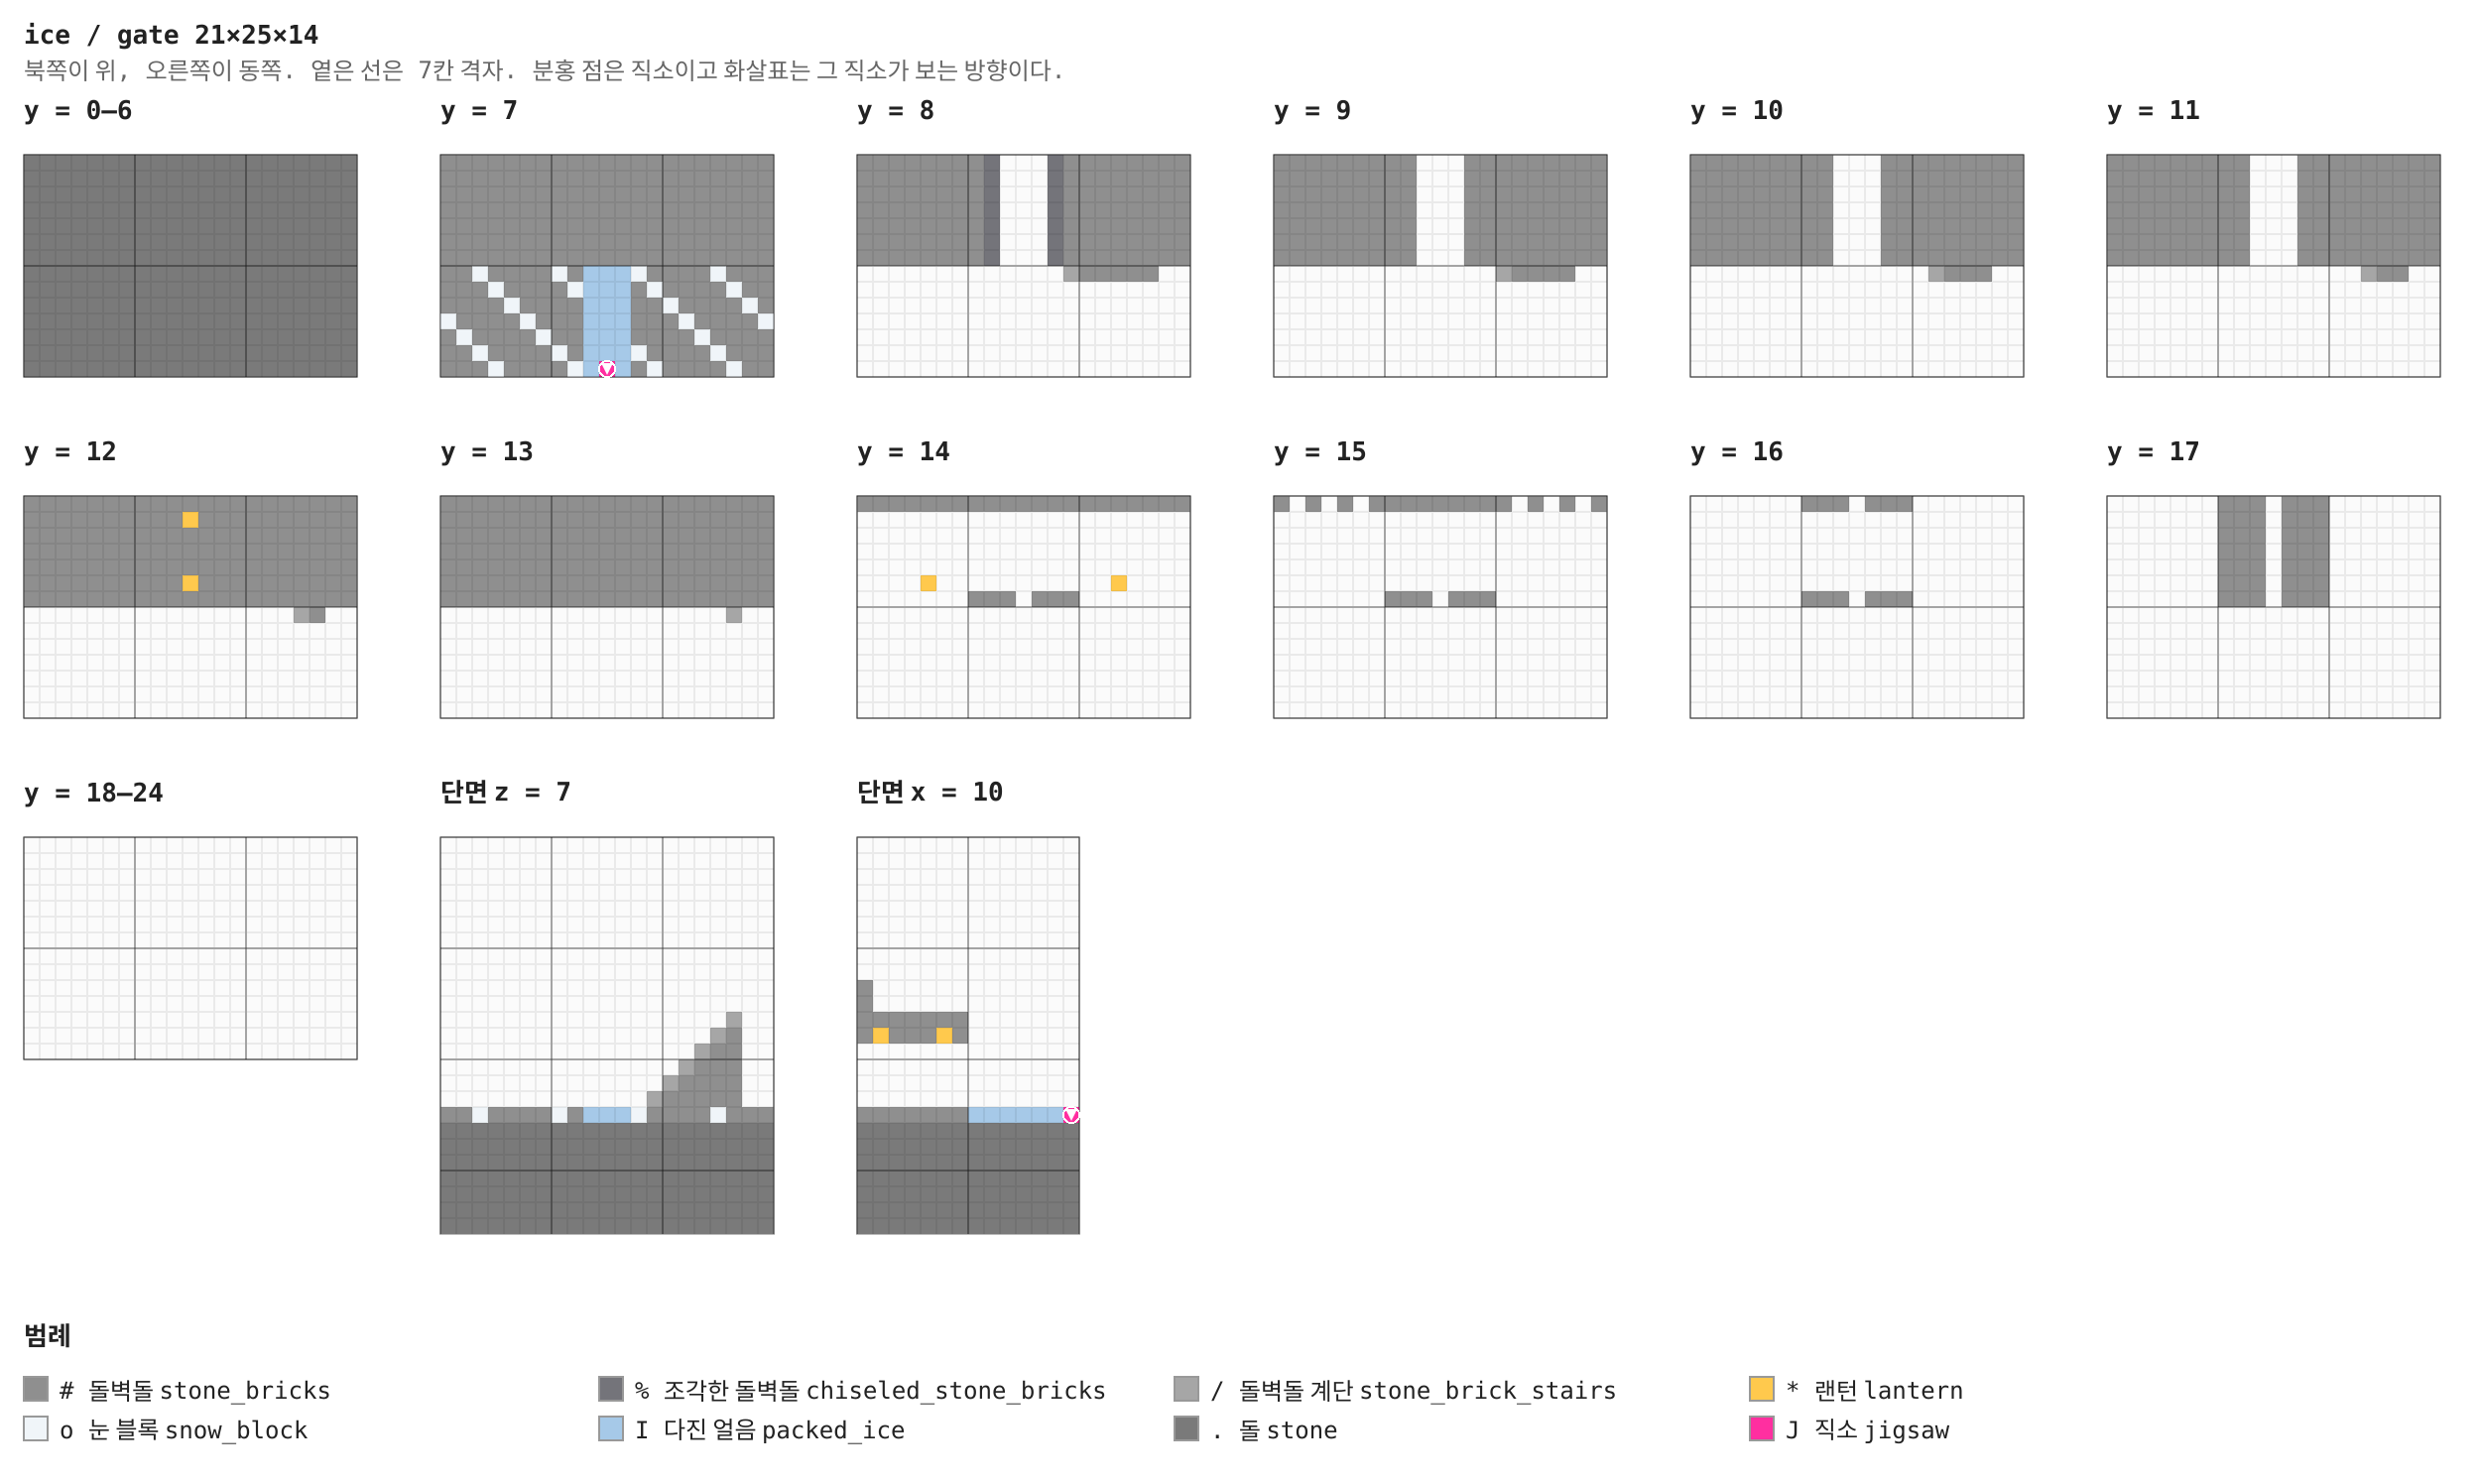
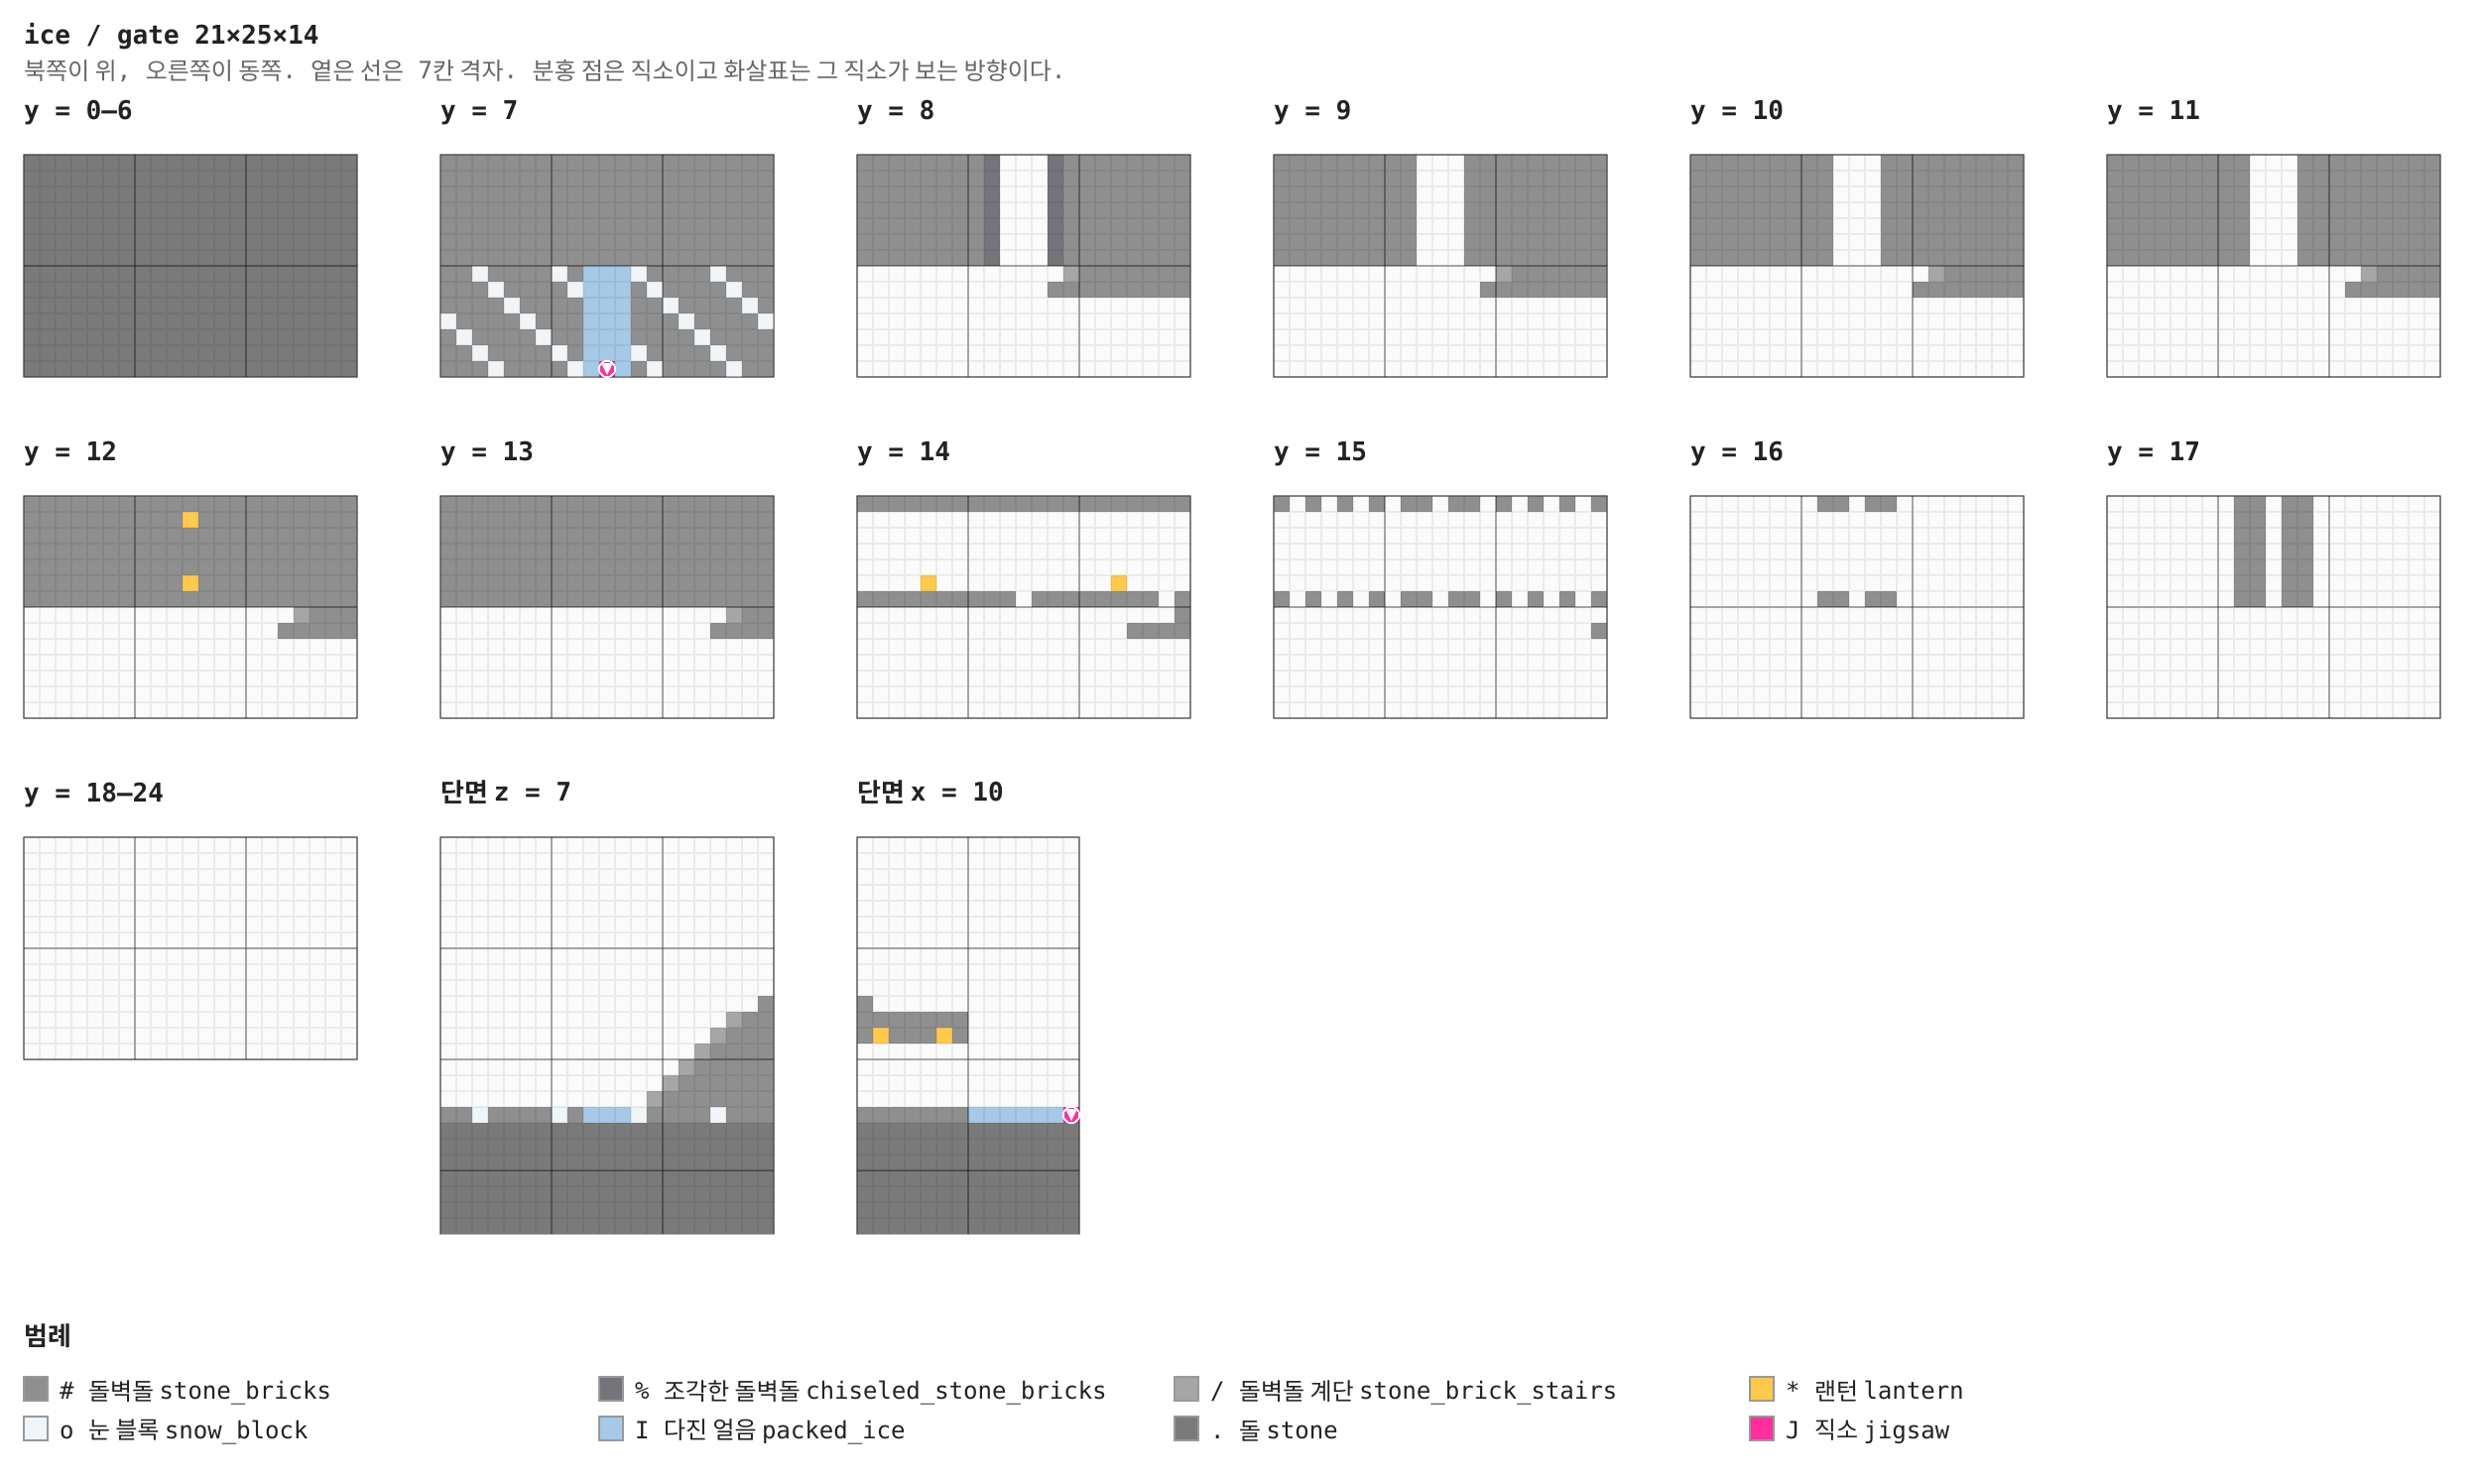
<svg xmlns="http://www.w3.org/2000/svg" width="1250" height="748" viewBox="0 0 1250 748" shape-rendering="crispEdges" font-family="Consolas,'Malgun Gothic','Noto Sans KR',monospace">
  <style>text{fill:#222;shape-rendering:auto}.cap{font-size:13px;font-weight:bold}.leg{font-size:12px}.sub{font-size:12px;fill:#666}.tick{font-size:8px;fill:#999;text-anchor:middle}.arrow{font-size:10px;fill:#fff;text-anchor:middle}.fine{stroke:#000;stroke-opacity:.07;stroke-width:1;fill:none}.grid{stroke:#000;stroke-opacity:.30;stroke-width:1}</style>
  <rect width="100%" height="100%" fill="#fff" />
  <text x="12" y="22" class="cap" font-size="16">ice / gate   21×25×14</text>
  <text x="12" y="40" class="sub">북쪽이 위, 오른쪽이 동쪽. 옅은 선은 7칸 격자. 분홍 점은 직소이고 화살표는 그 직소가 보는 방향이다.</text>
  <text x="12" y="60" class="cap">y = 0–6</text>
  <rect x="12" y="78" width="168" height="112" fill="#fbfbfb" stroke="#bbb" />
  <path transform="translate(12,78) scale(8)" fill="#7a7a7a" d="M0 0h21v1h-21zM0 1h21v1h-21zM0 2h21v1h-21zM0 3h21v1h-21zM0 4h21v1h-21zM0 5h21v1h-21zM0 6h21v1h-21zM0 7h21v1h-21zM0 8h21v1h-21zM0 9h21v1h-21zM0 10h21v1h-21zM0 11h21v1h-21zM0 12h21v1h-21zM0 13h21v1h-21z" />
  <path class="fine" d="M20 78v112M28 78v112M36 78v112M44 78v112M52 78v112M60 78v112M68 78v112M76 78v112M84 78v112M92 78v112M100 78v112M108 78v112M116 78v112M124 78v112M132 78v112M140 78v112M148 78v112M156 78v112M164 78v112M172 78v112M12 86h168M12 94h168M12 102h168M12 110h168M12 118h168M12 126h168M12 134h168M12 142h168M12 150h168M12 158h168M12 166h168M12 174h168M12 182h168" />
  <line x1="12" y1="78" x2="12" y2="190" class="grid" />
  <line x1="68" y1="78" x2="68" y2="190" class="grid" />
  <line x1="124" y1="78" x2="124" y2="190" class="grid" />
  <line x1="180" y1="78" x2="180" y2="190" class="grid" />
  <line x1="12" y1="78" x2="180" y2="78" class="grid" />
  <line x1="12" y1="134" x2="180" y2="134" class="grid" />
  <line x1="12" y1="190" x2="180" y2="190" class="grid" />
  <text x="222" y="60" class="cap">y = 7</text>
  <rect x="222" y="78" width="168" height="112" fill="#fbfbfb" stroke="#bbb" />
  <path transform="translate(222,78) scale(8)" fill="#8f8f8f" d="M0 0h21v1h-21zM0 1h21v1h-21zM0 2h21v1h-21zM0 3h21v1h-21zM0 4h21v1h-21zM0 5h21v1h-21zM0 6h21v1h-21zM0 7h2v1h-2zM3 7h4v1h-4zM8 7h1v1h-1zM13 7h4v1h-4zM18 7h3v1h-3zM0 8h3v1h-3zM4 8h4v1h-4zM12 8h1v1h-1zM14 8h4v1h-4zM19 8h2v1h-2zM0 9h4v1h-4zM5 9h4v1h-4zM12 9h2v1h-2zM15 9h4v1h-4zM20 9h1v1h-1zM1 10h4v1h-4zM6 10h3v1h-3zM12 10h3v1h-3zM16 10h4v1h-4zM0 11h1v1h-1zM2 11h4v1h-4zM7 11h2v1h-2zM12 11h4v1h-4zM17 11h4v1h-4zM0 12h2v1h-2zM3 12h4v1h-4zM8 12h1v1h-1zM13 12h4v1h-4zM18 12h3v1h-3zM0 13h3v1h-3zM4 13h4v1h-4zM12 13h1v1h-1zM14 13h4v1h-4zM19 13h2v1h-2z" />
  <path transform="translate(222,78) scale(8)" fill="#f0f5f9" d="M2 7h1v1h-1zM7 7h1v1h-1zM12 7h1v1h-1zM17 7h1v1h-1zM3 8h1v1h-1zM8 8h1v1h-1zM13 8h1v1h-1zM18 8h1v1h-1zM4 9h1v1h-1zM14 9h1v1h-1zM19 9h1v1h-1zM0 10h1v1h-1zM5 10h1v1h-1zM15 10h1v1h-1zM20 10h1v1h-1zM1 11h1v1h-1zM6 11h1v1h-1zM16 11h1v1h-1zM2 12h1v1h-1zM7 12h1v1h-1zM12 12h1v1h-1zM17 12h1v1h-1zM3 13h1v1h-1zM8 13h1v1h-1zM13 13h1v1h-1zM18 13h1v1h-1z" />
  <path transform="translate(222,78) scale(8)" fill="#a6c9e8" d="M9 7h3v1h-3zM9 8h3v1h-3zM9 9h3v1h-3zM9 10h3v1h-3zM9 11h3v1h-3zM9 12h3v1h-3zM9 13h1v1h-1zM11 13h1v1h-1z" />
  <path transform="translate(222,78) scale(8)" fill="#ff2fa0" d="M10 13h1v1h-1z" />
  <path class="fine" d="M230 78v112M238 78v112M246 78v112M254 78v112M262 78v112M270 78v112M278 78v112M286 78v112M294 78v112M302 78v112M310 78v112M318 78v112M326 78v112M334 78v112M342 78v112M350 78v112M358 78v112M366 78v112M374 78v112M382 78v112M222 86h168M222 94h168M222 102h168M222 110h168M222 118h168M222 126h168M222 134h168M222 142h168M222 150h168M222 158h168M222 166h168M222 174h168M222 182h168" />
  <line x1="222" y1="78" x2="222" y2="190" class="grid" />
  <line x1="278" y1="78" x2="278" y2="190" class="grid" />
  <line x1="334" y1="78" x2="334" y2="190" class="grid" />
  <line x1="390" y1="78" x2="390" y2="190" class="grid" />
  <line x1="222" y1="78" x2="390" y2="78" class="grid" />
  <line x1="222" y1="134" x2="390" y2="134" class="grid" />
  <line x1="222" y1="190" x2="390" y2="190" class="grid" />
  <circle cx="306.0" cy="186.0" r="4.0" fill="#ff2fa0" stroke="#fff" />
  <text x="306.0" y="188.6" class="arrow" font-size="7.2">▼</text>
  <text x="432" y="60" class="cap">y = 8</text>
  <rect x="432" y="78" width="168" height="112" fill="#fbfbfb" stroke="#bbb" />
-   <path transform="translate(432,78) scale(8)" fill="#8f8f8f" d="M0 0h8v1h-8zM13 0h8v1h-8zM0 1h8v1h-8zM13 1h8v1h-8zM0 2h8v1h-8zM13 2h8v1h-8zM0 3h8v1h-8zM13 3h8v1h-8zM0 4h8v1h-8zM13 4h8v1h-8zM0 5h8v1h-8zM13 5h8v1h-8zM0 6h8v1h-8zM13 6h8v1h-8zM14 7h5v1h-5z" />
+   <path transform="translate(432,78) scale(8)" fill="#8f8f8f" d="M0 0h8v1h-8zM13 0h8v1h-8zM0 1h8v1h-8zM13 1h8v1h-8zM0 2h8v1h-8zM13 2h8v1h-8zM0 3h8v1h-8zM13 3h8v1h-8zM0 4h8v1h-8zM13 4h8v1h-8zM0 5h8v1h-8zM13 5h8v1h-8zM0 6h8v1h-8zM13 6h8v1h-8zM14 7h7v1h-7zM12 8h9v1h-9z" />
  <path transform="translate(432,78) scale(8)" fill="#74747a" d="M8 0h1v1h-1zM12 0h1v1h-1zM8 1h1v1h-1zM12 1h1v1h-1zM8 2h1v1h-1zM12 2h1v1h-1zM8 3h1v1h-1zM12 3h1v1h-1zM8 4h1v1h-1zM12 4h1v1h-1zM8 5h1v1h-1zM12 5h1v1h-1zM8 6h1v1h-1zM12 6h1v1h-1z" />
  <path transform="translate(432,78) scale(8)" fill="#a6a6a6" d="M13 7h1v1h-1z" />
  <path class="fine" d="M440 78v112M448 78v112M456 78v112M464 78v112M472 78v112M480 78v112M488 78v112M496 78v112M504 78v112M512 78v112M520 78v112M528 78v112M536 78v112M544 78v112M552 78v112M560 78v112M568 78v112M576 78v112M584 78v112M592 78v112M432 86h168M432 94h168M432 102h168M432 110h168M432 118h168M432 126h168M432 134h168M432 142h168M432 150h168M432 158h168M432 166h168M432 174h168M432 182h168" />
  <line x1="432" y1="78" x2="432" y2="190" class="grid" />
  <line x1="488" y1="78" x2="488" y2="190" class="grid" />
  <line x1="544" y1="78" x2="544" y2="190" class="grid" />
  <line x1="600" y1="78" x2="600" y2="190" class="grid" />
  <line x1="432" y1="78" x2="600" y2="78" class="grid" />
  <line x1="432" y1="134" x2="600" y2="134" class="grid" />
  <line x1="432" y1="190" x2="600" y2="190" class="grid" />
  <text x="642" y="60" class="cap">y = 9</text>
  <rect x="642" y="78" width="168" height="112" fill="#fbfbfb" stroke="#bbb" />
-   <path transform="translate(642,78) scale(8)" fill="#8f8f8f" d="M0 0h9v1h-9zM12 0h9v1h-9zM0 1h9v1h-9zM12 1h9v1h-9zM0 2h9v1h-9zM12 2h9v1h-9zM0 3h9v1h-9zM12 3h9v1h-9zM0 4h9v1h-9zM12 4h9v1h-9zM0 5h9v1h-9zM12 5h9v1h-9zM0 6h9v1h-9zM12 6h9v1h-9zM15 7h4v1h-4z" />
+   <path transform="translate(642,78) scale(8)" fill="#8f8f8f" d="M0 0h9v1h-9zM12 0h9v1h-9zM0 1h9v1h-9zM12 1h9v1h-9zM0 2h9v1h-9zM12 2h9v1h-9zM0 3h9v1h-9zM12 3h9v1h-9zM0 4h9v1h-9zM12 4h9v1h-9zM0 5h9v1h-9zM12 5h9v1h-9zM0 6h9v1h-9zM12 6h9v1h-9zM15 7h6v1h-6zM13 8h8v1h-8z" />
  <path transform="translate(642,78) scale(8)" fill="#a6a6a6" d="M14 7h1v1h-1z" />
  <path class="fine" d="M650 78v112M658 78v112M666 78v112M674 78v112M682 78v112M690 78v112M698 78v112M706 78v112M714 78v112M722 78v112M730 78v112M738 78v112M746 78v112M754 78v112M762 78v112M770 78v112M778 78v112M786 78v112M794 78v112M802 78v112M642 86h168M642 94h168M642 102h168M642 110h168M642 118h168M642 126h168M642 134h168M642 142h168M642 150h168M642 158h168M642 166h168M642 174h168M642 182h168" />
  <line x1="642" y1="78" x2="642" y2="190" class="grid" />
  <line x1="698" y1="78" x2="698" y2="190" class="grid" />
  <line x1="754" y1="78" x2="754" y2="190" class="grid" />
  <line x1="810" y1="78" x2="810" y2="190" class="grid" />
  <line x1="642" y1="78" x2="810" y2="78" class="grid" />
  <line x1="642" y1="134" x2="810" y2="134" class="grid" />
  <line x1="642" y1="190" x2="810" y2="190" class="grid" />
  <text x="852" y="60" class="cap">y = 10</text>
  <rect x="852" y="78" width="168" height="112" fill="#fbfbfb" stroke="#bbb" />
-   <path transform="translate(852,78) scale(8)" fill="#8f8f8f" d="M0 0h9v1h-9zM12 0h9v1h-9zM0 1h9v1h-9zM12 1h9v1h-9zM0 2h9v1h-9zM12 2h9v1h-9zM0 3h9v1h-9zM12 3h9v1h-9zM0 4h9v1h-9zM12 4h9v1h-9zM0 5h9v1h-9zM12 5h9v1h-9zM0 6h9v1h-9zM12 6h9v1h-9zM16 7h3v1h-3z" />
+   <path transform="translate(852,78) scale(8)" fill="#8f8f8f" d="M0 0h9v1h-9zM12 0h9v1h-9zM0 1h9v1h-9zM12 1h9v1h-9zM0 2h9v1h-9zM12 2h9v1h-9zM0 3h9v1h-9zM12 3h9v1h-9zM0 4h9v1h-9zM12 4h9v1h-9zM0 5h9v1h-9zM12 5h9v1h-9zM0 6h9v1h-9zM12 6h9v1h-9zM16 7h5v1h-5zM14 8h7v1h-7z" />
  <path transform="translate(852,78) scale(8)" fill="#a6a6a6" d="M15 7h1v1h-1z" />
  <path class="fine" d="M860 78v112M868 78v112M876 78v112M884 78v112M892 78v112M900 78v112M908 78v112M916 78v112M924 78v112M932 78v112M940 78v112M948 78v112M956 78v112M964 78v112M972 78v112M980 78v112M988 78v112M996 78v112M1004 78v112M1012 78v112M852 86h168M852 94h168M852 102h168M852 110h168M852 118h168M852 126h168M852 134h168M852 142h168M852 150h168M852 158h168M852 166h168M852 174h168M852 182h168" />
  <line x1="852" y1="78" x2="852" y2="190" class="grid" />
  <line x1="908" y1="78" x2="908" y2="190" class="grid" />
  <line x1="964" y1="78" x2="964" y2="190" class="grid" />
  <line x1="1020" y1="78" x2="1020" y2="190" class="grid" />
  <line x1="852" y1="78" x2="1020" y2="78" class="grid" />
  <line x1="852" y1="134" x2="1020" y2="134" class="grid" />
  <line x1="852" y1="190" x2="1020" y2="190" class="grid" />
  <text x="1062" y="60" class="cap">y = 11</text>
  <rect x="1062" y="78" width="168" height="112" fill="#fbfbfb" stroke="#bbb" />
-   <path transform="translate(1062,78) scale(8)" fill="#8f8f8f" d="M0 0h9v1h-9zM12 0h9v1h-9zM0 1h9v1h-9zM12 1h9v1h-9zM0 2h9v1h-9zM12 2h9v1h-9zM0 3h9v1h-9zM12 3h9v1h-9zM0 4h9v1h-9zM12 4h9v1h-9zM0 5h9v1h-9zM12 5h9v1h-9zM0 6h9v1h-9zM12 6h9v1h-9zM17 7h2v1h-2z" />
+   <path transform="translate(1062,78) scale(8)" fill="#8f8f8f" d="M0 0h9v1h-9zM12 0h9v1h-9zM0 1h9v1h-9zM12 1h9v1h-9zM0 2h9v1h-9zM12 2h9v1h-9zM0 3h9v1h-9zM12 3h9v1h-9zM0 4h9v1h-9zM12 4h9v1h-9zM0 5h9v1h-9zM12 5h9v1h-9zM0 6h9v1h-9zM12 6h9v1h-9zM17 7h4v1h-4zM15 8h6v1h-6z" />
  <path transform="translate(1062,78) scale(8)" fill="#a6a6a6" d="M16 7h1v1h-1z" />
  <path class="fine" d="M1070 78v112M1078 78v112M1086 78v112M1094 78v112M1102 78v112M1110 78v112M1118 78v112M1126 78v112M1134 78v112M1142 78v112M1150 78v112M1158 78v112M1166 78v112M1174 78v112M1182 78v112M1190 78v112M1198 78v112M1206 78v112M1214 78v112M1222 78v112M1062 86h168M1062 94h168M1062 102h168M1062 110h168M1062 118h168M1062 126h168M1062 134h168M1062 142h168M1062 150h168M1062 158h168M1062 166h168M1062 174h168M1062 182h168" />
  <line x1="1062" y1="78" x2="1062" y2="190" class="grid" />
  <line x1="1118" y1="78" x2="1118" y2="190" class="grid" />
  <line x1="1174" y1="78" x2="1174" y2="190" class="grid" />
  <line x1="1230" y1="78" x2="1230" y2="190" class="grid" />
  <line x1="1062" y1="78" x2="1230" y2="78" class="grid" />
  <line x1="1062" y1="134" x2="1230" y2="134" class="grid" />
  <line x1="1062" y1="190" x2="1230" y2="190" class="grid" />
  <text x="12" y="232" class="cap">y = 12</text>
  <rect x="12" y="250" width="168" height="112" fill="#fbfbfb" stroke="#bbb" />
-   <path transform="translate(12,250) scale(8)" fill="#8f8f8f" d="M0 0h21v1h-21zM0 1h10v1h-10zM11 1h10v1h-10zM0 2h21v1h-21zM0 3h21v1h-21zM0 4h21v1h-21zM0 5h10v1h-10zM11 5h10v1h-10zM0 6h21v1h-21zM18 7h1v1h-1z" />
+   <path transform="translate(12,250) scale(8)" fill="#8f8f8f" d="M0 0h21v1h-21zM0 1h10v1h-10zM11 1h10v1h-10zM0 2h21v1h-21zM0 3h21v1h-21zM0 4h21v1h-21zM0 5h10v1h-10zM11 5h10v1h-10zM0 6h21v1h-21zM18 7h3v1h-3zM16 8h5v1h-5z" />
  <path transform="translate(12,250) scale(8)" fill="#ffc94d" d="M10 1h1v1h-1zM10 5h1v1h-1z" />
  <path transform="translate(12,250) scale(8)" fill="#a6a6a6" d="M17 7h1v1h-1z" />
  <path class="fine" d="M20 250v112M28 250v112M36 250v112M44 250v112M52 250v112M60 250v112M68 250v112M76 250v112M84 250v112M92 250v112M100 250v112M108 250v112M116 250v112M124 250v112M132 250v112M140 250v112M148 250v112M156 250v112M164 250v112M172 250v112M12 258h168M12 266h168M12 274h168M12 282h168M12 290h168M12 298h168M12 306h168M12 314h168M12 322h168M12 330h168M12 338h168M12 346h168M12 354h168" />
  <line x1="12" y1="250" x2="12" y2="362" class="grid" />
  <line x1="68" y1="250" x2="68" y2="362" class="grid" />
  <line x1="124" y1="250" x2="124" y2="362" class="grid" />
  <line x1="180" y1="250" x2="180" y2="362" class="grid" />
  <line x1="12" y1="250" x2="180" y2="250" class="grid" />
  <line x1="12" y1="306" x2="180" y2="306" class="grid" />
  <line x1="12" y1="362" x2="180" y2="362" class="grid" />
  <text x="222" y="232" class="cap">y = 13</text>
  <rect x="222" y="250" width="168" height="112" fill="#fbfbfb" stroke="#bbb" />
-   <path transform="translate(222,250) scale(8)" fill="#8f8f8f" d="M0 0h21v1h-21zM0 1h21v1h-21zM0 2h21v1h-21zM0 3h21v1h-21zM0 4h21v1h-21zM0 5h21v1h-21zM0 6h21v1h-21z" />
+   <path transform="translate(222,250) scale(8)" fill="#8f8f8f" d="M0 0h21v1h-21zM0 1h21v1h-21zM0 2h21v1h-21zM0 3h21v1h-21zM0 4h21v1h-21zM0 5h21v1h-21zM0 6h21v1h-21zM19 7h2v1h-2zM17 8h4v1h-4z" />
  <path transform="translate(222,250) scale(8)" fill="#a6a6a6" d="M18 7h1v1h-1z" />
  <path class="fine" d="M230 250v112M238 250v112M246 250v112M254 250v112M262 250v112M270 250v112M278 250v112M286 250v112M294 250v112M302 250v112M310 250v112M318 250v112M326 250v112M334 250v112M342 250v112M350 250v112M358 250v112M366 250v112M374 250v112M382 250v112M222 258h168M222 266h168M222 274h168M222 282h168M222 290h168M222 298h168M222 306h168M222 314h168M222 322h168M222 330h168M222 338h168M222 346h168M222 354h168" />
  <line x1="222" y1="250" x2="222" y2="362" class="grid" />
  <line x1="278" y1="250" x2="278" y2="362" class="grid" />
  <line x1="334" y1="250" x2="334" y2="362" class="grid" />
  <line x1="390" y1="250" x2="390" y2="362" class="grid" />
  <line x1="222" y1="250" x2="390" y2="250" class="grid" />
  <line x1="222" y1="306" x2="390" y2="306" class="grid" />
  <line x1="222" y1="362" x2="390" y2="362" class="grid" />
  <text x="432" y="232" class="cap">y = 14</text>
  <rect x="432" y="250" width="168" height="112" fill="#fbfbfb" stroke="#bbb" />
-   <path transform="translate(432,250) scale(8)" fill="#8f8f8f" d="M0 0h21v1h-21zM7 6h3v1h-3zM11 6h3v1h-3z" />
+   <path transform="translate(432,250) scale(8)" fill="#8f8f8f" d="M0 0h21v1h-21zM0 6h10v1h-10zM11 6h8v1h-8zM20 6h1v1h-1zM20 7h1v1h-1zM17 8h4v1h-4z" />
  <path transform="translate(432,250) scale(8)" fill="#ffc94d" d="M4 5h1v1h-1zM16 5h1v1h-1z" />
  <path class="fine" d="M440 250v112M448 250v112M456 250v112M464 250v112M472 250v112M480 250v112M488 250v112M496 250v112M504 250v112M512 250v112M520 250v112M528 250v112M536 250v112M544 250v112M552 250v112M560 250v112M568 250v112M576 250v112M584 250v112M592 250v112M432 258h168M432 266h168M432 274h168M432 282h168M432 290h168M432 298h168M432 306h168M432 314h168M432 322h168M432 330h168M432 338h168M432 346h168M432 354h168" />
  <line x1="432" y1="250" x2="432" y2="362" class="grid" />
  <line x1="488" y1="250" x2="488" y2="362" class="grid" />
  <line x1="544" y1="250" x2="544" y2="362" class="grid" />
  <line x1="600" y1="250" x2="600" y2="362" class="grid" />
  <line x1="432" y1="250" x2="600" y2="250" class="grid" />
  <line x1="432" y1="306" x2="600" y2="306" class="grid" />
  <line x1="432" y1="362" x2="600" y2="362" class="grid" />
  <text x="642" y="232" class="cap">y = 15</text>
  <rect x="642" y="250" width="168" height="112" fill="#fbfbfb" stroke="#bbb" />
-   <path transform="translate(642,250) scale(8)" fill="#8f8f8f" d="M0 0h1v1h-1zM2 0h1v1h-1zM4 0h1v1h-1zM6 0h9v1h-9zM16 0h1v1h-1zM18 0h1v1h-1zM20 0h1v1h-1zM7 6h3v1h-3zM11 6h3v1h-3z" />
+   <path transform="translate(642,250) scale(8)" fill="#8f8f8f" d="M0 0h1v1h-1zM2 0h1v1h-1zM4 0h1v1h-1zM6 0h1v1h-1zM8 0h2v1h-2zM11 0h2v1h-2zM14 0h1v1h-1zM16 0h1v1h-1zM18 0h1v1h-1zM20 0h1v1h-1zM0 6h1v1h-1zM2 6h1v1h-1zM4 6h1v1h-1zM6 6h1v1h-1zM8 6h2v1h-2zM11 6h2v1h-2zM14 6h1v1h-1zM16 6h1v1h-1zM18 6h1v1h-1zM20 6h1v1h-1zM20 8h1v1h-1z" />
  <path class="fine" d="M650 250v112M658 250v112M666 250v112M674 250v112M682 250v112M690 250v112M698 250v112M706 250v112M714 250v112M722 250v112M730 250v112M738 250v112M746 250v112M754 250v112M762 250v112M770 250v112M778 250v112M786 250v112M794 250v112M802 250v112M642 258h168M642 266h168M642 274h168M642 282h168M642 290h168M642 298h168M642 306h168M642 314h168M642 322h168M642 330h168M642 338h168M642 346h168M642 354h168" />
  <line x1="642" y1="250" x2="642" y2="362" class="grid" />
  <line x1="698" y1="250" x2="698" y2="362" class="grid" />
  <line x1="754" y1="250" x2="754" y2="362" class="grid" />
  <line x1="810" y1="250" x2="810" y2="362" class="grid" />
  <line x1="642" y1="250" x2="810" y2="250" class="grid" />
  <line x1="642" y1="306" x2="810" y2="306" class="grid" />
  <line x1="642" y1="362" x2="810" y2="362" class="grid" />
  <text x="852" y="232" class="cap">y = 16</text>
  <rect x="852" y="250" width="168" height="112" fill="#fbfbfb" stroke="#bbb" />
-   <path transform="translate(852,250) scale(8)" fill="#8f8f8f" d="M7 0h3v1h-3zM11 0h3v1h-3zM7 6h3v1h-3zM11 6h3v1h-3z" />
+   <path transform="translate(852,250) scale(8)" fill="#8f8f8f" d="M8 0h2v1h-2zM11 0h2v1h-2zM8 6h2v1h-2zM11 6h2v1h-2z" />
  <path class="fine" d="M860 250v112M868 250v112M876 250v112M884 250v112M892 250v112M900 250v112M908 250v112M916 250v112M924 250v112M932 250v112M940 250v112M948 250v112M956 250v112M964 250v112M972 250v112M980 250v112M988 250v112M996 250v112M1004 250v112M1012 250v112M852 258h168M852 266h168M852 274h168M852 282h168M852 290h168M852 298h168M852 306h168M852 314h168M852 322h168M852 330h168M852 338h168M852 346h168M852 354h168" />
  <line x1="852" y1="250" x2="852" y2="362" class="grid" />
  <line x1="908" y1="250" x2="908" y2="362" class="grid" />
  <line x1="964" y1="250" x2="964" y2="362" class="grid" />
  <line x1="1020" y1="250" x2="1020" y2="362" class="grid" />
  <line x1="852" y1="250" x2="1020" y2="250" class="grid" />
  <line x1="852" y1="306" x2="1020" y2="306" class="grid" />
  <line x1="852" y1="362" x2="1020" y2="362" class="grid" />
  <text x="1062" y="232" class="cap">y = 17</text>
  <rect x="1062" y="250" width="168" height="112" fill="#fbfbfb" stroke="#bbb" />
-   <path transform="translate(1062,250) scale(8)" fill="#8f8f8f" d="M7 0h3v1h-3zM11 0h3v1h-3zM7 1h3v1h-3zM11 1h3v1h-3zM7 2h3v1h-3zM11 2h3v1h-3zM7 3h3v1h-3zM11 3h3v1h-3zM7 4h3v1h-3zM11 4h3v1h-3zM7 5h3v1h-3zM11 5h3v1h-3zM7 6h3v1h-3zM11 6h3v1h-3z" />
+   <path transform="translate(1062,250) scale(8)" fill="#8f8f8f" d="M8 0h2v1h-2zM11 0h2v1h-2zM8 1h2v1h-2zM11 1h2v1h-2zM8 2h2v1h-2zM11 2h2v1h-2zM8 3h2v1h-2zM11 3h2v1h-2zM8 4h2v1h-2zM11 4h2v1h-2zM8 5h2v1h-2zM11 5h2v1h-2zM8 6h2v1h-2zM11 6h2v1h-2z" />
  <path class="fine" d="M1070 250v112M1078 250v112M1086 250v112M1094 250v112M1102 250v112M1110 250v112M1118 250v112M1126 250v112M1134 250v112M1142 250v112M1150 250v112M1158 250v112M1166 250v112M1174 250v112M1182 250v112M1190 250v112M1198 250v112M1206 250v112M1214 250v112M1222 250v112M1062 258h168M1062 266h168M1062 274h168M1062 282h168M1062 290h168M1062 298h168M1062 306h168M1062 314h168M1062 322h168M1062 330h168M1062 338h168M1062 346h168M1062 354h168" />
  <line x1="1062" y1="250" x2="1062" y2="362" class="grid" />
  <line x1="1118" y1="250" x2="1118" y2="362" class="grid" />
  <line x1="1174" y1="250" x2="1174" y2="362" class="grid" />
  <line x1="1230" y1="250" x2="1230" y2="362" class="grid" />
  <line x1="1062" y1="250" x2="1230" y2="250" class="grid" />
  <line x1="1062" y1="306" x2="1230" y2="306" class="grid" />
  <line x1="1062" y1="362" x2="1230" y2="362" class="grid" />
  <text x="12" y="404" class="cap">y = 18–24</text>
  <rect x="12" y="422" width="168" height="112" fill="#fbfbfb" stroke="#bbb" />
  <path class="fine" d="M20 422v112M28 422v112M36 422v112M44 422v112M52 422v112M60 422v112M68 422v112M76 422v112M84 422v112M92 422v112M100 422v112M108 422v112M116 422v112M124 422v112M132 422v112M140 422v112M148 422v112M156 422v112M164 422v112M172 422v112M12 430h168M12 438h168M12 446h168M12 454h168M12 462h168M12 470h168M12 478h168M12 486h168M12 494h168M12 502h168M12 510h168M12 518h168M12 526h168" />
  <line x1="12" y1="422" x2="12" y2="534" class="grid" />
  <line x1="68" y1="422" x2="68" y2="534" class="grid" />
  <line x1="124" y1="422" x2="124" y2="534" class="grid" />
  <line x1="180" y1="422" x2="180" y2="534" class="grid" />
  <line x1="12" y1="422" x2="180" y2="422" class="grid" />
  <line x1="12" y1="478" x2="180" y2="478" class="grid" />
  <line x1="12" y1="534" x2="180" y2="534" class="grid" />
  <text x="222" y="404" class="cap">단면 z = 7</text>
  <rect x="222" y="422" width="168" height="200" fill="#fbfbfb" stroke="#bbb" />
+   <path transform="translate(222,422) scale(8)" fill="#8f8f8f" d="M20 10h1v1h-1zM19 11h2v1h-2zM18 12h3v1h-3zM17 13h4v1h-4zM16 14h5v1h-5zM15 15h6v1h-6zM14 16h7v1h-7zM0 17h2v1h-2zM3 17h4v1h-4zM8 17h1v1h-1zM13 17h4v1h-4zM18 17h3v1h-3z" />
  <path transform="translate(222,422) scale(8)" fill="#a6a6a6" d="M18 11h1v1h-1zM17 12h1v1h-1zM16 13h1v1h-1zM15 14h1v1h-1zM14 15h1v1h-1zM13 16h1v1h-1z" />
-   <path transform="translate(222,422) scale(8)" fill="#8f8f8f" d="M18 12h1v1h-1zM17 13h2v1h-2zM16 14h3v1h-3zM15 15h4v1h-4zM14 16h5v1h-5zM0 17h2v1h-2zM3 17h4v1h-4zM8 17h1v1h-1zM13 17h4v1h-4zM18 17h3v1h-3z" />
  <path transform="translate(222,422) scale(8)" fill="#f0f5f9" d="M2 17h1v1h-1zM7 17h1v1h-1zM12 17h1v1h-1zM17 17h1v1h-1z" />
  <path transform="translate(222,422) scale(8)" fill="#a6c9e8" d="M9 17h3v1h-3z" />
  <path transform="translate(222,422) scale(8)" fill="#7a7a7a" d="M0 18h21v1h-21zM0 19h21v1h-21zM0 20h21v1h-21zM0 21h21v1h-21zM0 22h21v1h-21zM0 23h21v1h-21zM0 24h21v1h-21z" />
  <path class="fine" d="M230 422v200M238 422v200M246 422v200M254 422v200M262 422v200M270 422v200M278 422v200M286 422v200M294 422v200M302 422v200M310 422v200M318 422v200M326 422v200M334 422v200M342 422v200M350 422v200M358 422v200M366 422v200M374 422v200M382 422v200M222 430h168M222 438h168M222 446h168M222 454h168M222 462h168M222 470h168M222 478h168M222 486h168M222 494h168M222 502h168M222 510h168M222 518h168M222 526h168M222 534h168M222 542h168M222 550h168M222 558h168M222 566h168M222 574h168M222 582h168M222 590h168M222 598h168M222 606h168M222 614h168" />
  <line x1="222" y1="422" x2="222" y2="622" class="grid" />
  <line x1="278" y1="422" x2="278" y2="622" class="grid" />
  <line x1="334" y1="422" x2="334" y2="622" class="grid" />
  <line x1="390" y1="422" x2="390" y2="622" class="grid" />
  <line x1="222" y1="422" x2="390" y2="422" class="grid" />
  <line x1="222" y1="478" x2="390" y2="478" class="grid" />
  <line x1="222" y1="534" x2="390" y2="534" class="grid" />
  <line x1="222" y1="590" x2="390" y2="590" class="grid" />
  <text x="432" y="404" class="cap">단면 x = 10</text>
  <rect x="432" y="422" width="112" height="200" fill="#fbfbfb" stroke="#bbb" />
-   <path transform="translate(432,422) scale(8)" fill="#8f8f8f" d="M0 9h1v1h-1zM0 10h1v1h-1zM0 11h7v1h-7zM0 12h1v1h-1zM2 12h3v1h-3zM6 12h1v1h-1zM0 17h7v1h-7z" />
+   <path transform="translate(432,422) scale(8)" fill="#8f8f8f" d="M0 10h1v1h-1zM0 11h7v1h-7zM0 12h1v1h-1zM2 12h3v1h-3zM6 12h1v1h-1zM0 17h7v1h-7z" />
  <path transform="translate(432,422) scale(8)" fill="#ffc94d" d="M1 12h1v1h-1zM5 12h1v1h-1z" />
  <path transform="translate(432,422) scale(8)" fill="#a6c9e8" d="M7 17h6v1h-6z" />
  <path transform="translate(432,422) scale(8)" fill="#ff2fa0" d="M13 17h1v1h-1z" />
  <path transform="translate(432,422) scale(8)" fill="#7a7a7a" d="M0 18h14v1h-14zM0 19h14v1h-14zM0 20h14v1h-14zM0 21h14v1h-14zM0 22h14v1h-14zM0 23h14v1h-14zM0 24h14v1h-14z" />
  <path class="fine" d="M440 422v200M448 422v200M456 422v200M464 422v200M472 422v200M480 422v200M488 422v200M496 422v200M504 422v200M512 422v200M520 422v200M528 422v200M536 422v200M432 430h112M432 438h112M432 446h112M432 454h112M432 462h112M432 470h112M432 478h112M432 486h112M432 494h112M432 502h112M432 510h112M432 518h112M432 526h112M432 534h112M432 542h112M432 550h112M432 558h112M432 566h112M432 574h112M432 582h112M432 590h112M432 598h112M432 606h112M432 614h112" />
  <line x1="432" y1="422" x2="432" y2="622" class="grid" />
  <line x1="488" y1="422" x2="488" y2="622" class="grid" />
  <line x1="544" y1="422" x2="544" y2="622" class="grid" />
  <line x1="432" y1="422" x2="544" y2="422" class="grid" />
  <line x1="432" y1="478" x2="544" y2="478" class="grid" />
  <line x1="432" y1="534" x2="544" y2="534" class="grid" />
  <line x1="432" y1="590" x2="544" y2="590" class="grid" />
  <circle cx="540.0" cy="562.0" r="4.0" fill="#ff2fa0" stroke="#fff" />
  <text x="540.0" y="564.6" class="arrow" font-size="7.2">▼</text>
  <text x="12" y="678" class="cap">범례</text>
  <rect x="12" y="694" width="12" height="12" fill="#8f8f8f" stroke="#999" />
  <text x="30" y="705" class="leg">#  돌벽돌  stone_bricks</text>
  <rect x="302" y="694" width="12" height="12" fill="#74747a" stroke="#999" />
  <text x="320" y="705" class="leg">%  조각한 돌벽돌  chiseled_stone_bricks</text>
  <rect x="592" y="694" width="12" height="12" fill="#a6a6a6" stroke="#999" />
  <text x="610" y="705" class="leg">/  돌벽돌 계단  stone_brick_stairs</text>
  <rect x="882" y="694" width="12" height="12" fill="#ffc94d" stroke="#999" />
  <text x="900" y="705" class="leg">*  랜턴  lantern</text>
  <rect x="12" y="714" width="12" height="12" fill="#f0f5f9" stroke="#999" />
  <text x="30" y="725" class="leg">o  눈 블록  snow_block</text>
  <rect x="302" y="714" width="12" height="12" fill="#a6c9e8" stroke="#999" />
  <text x="320" y="725" class="leg">I  다진 얼음  packed_ice</text>
  <rect x="592" y="714" width="12" height="12" fill="#7a7a7a" stroke="#999" />
  <text x="610" y="725" class="leg">.  돌  stone</text>
  <rect x="882" y="714" width="12" height="12" fill="#ff2fa0" stroke="#999" />
  <text x="900" y="725" class="leg">J  직소  jigsaw</text>
</svg>
